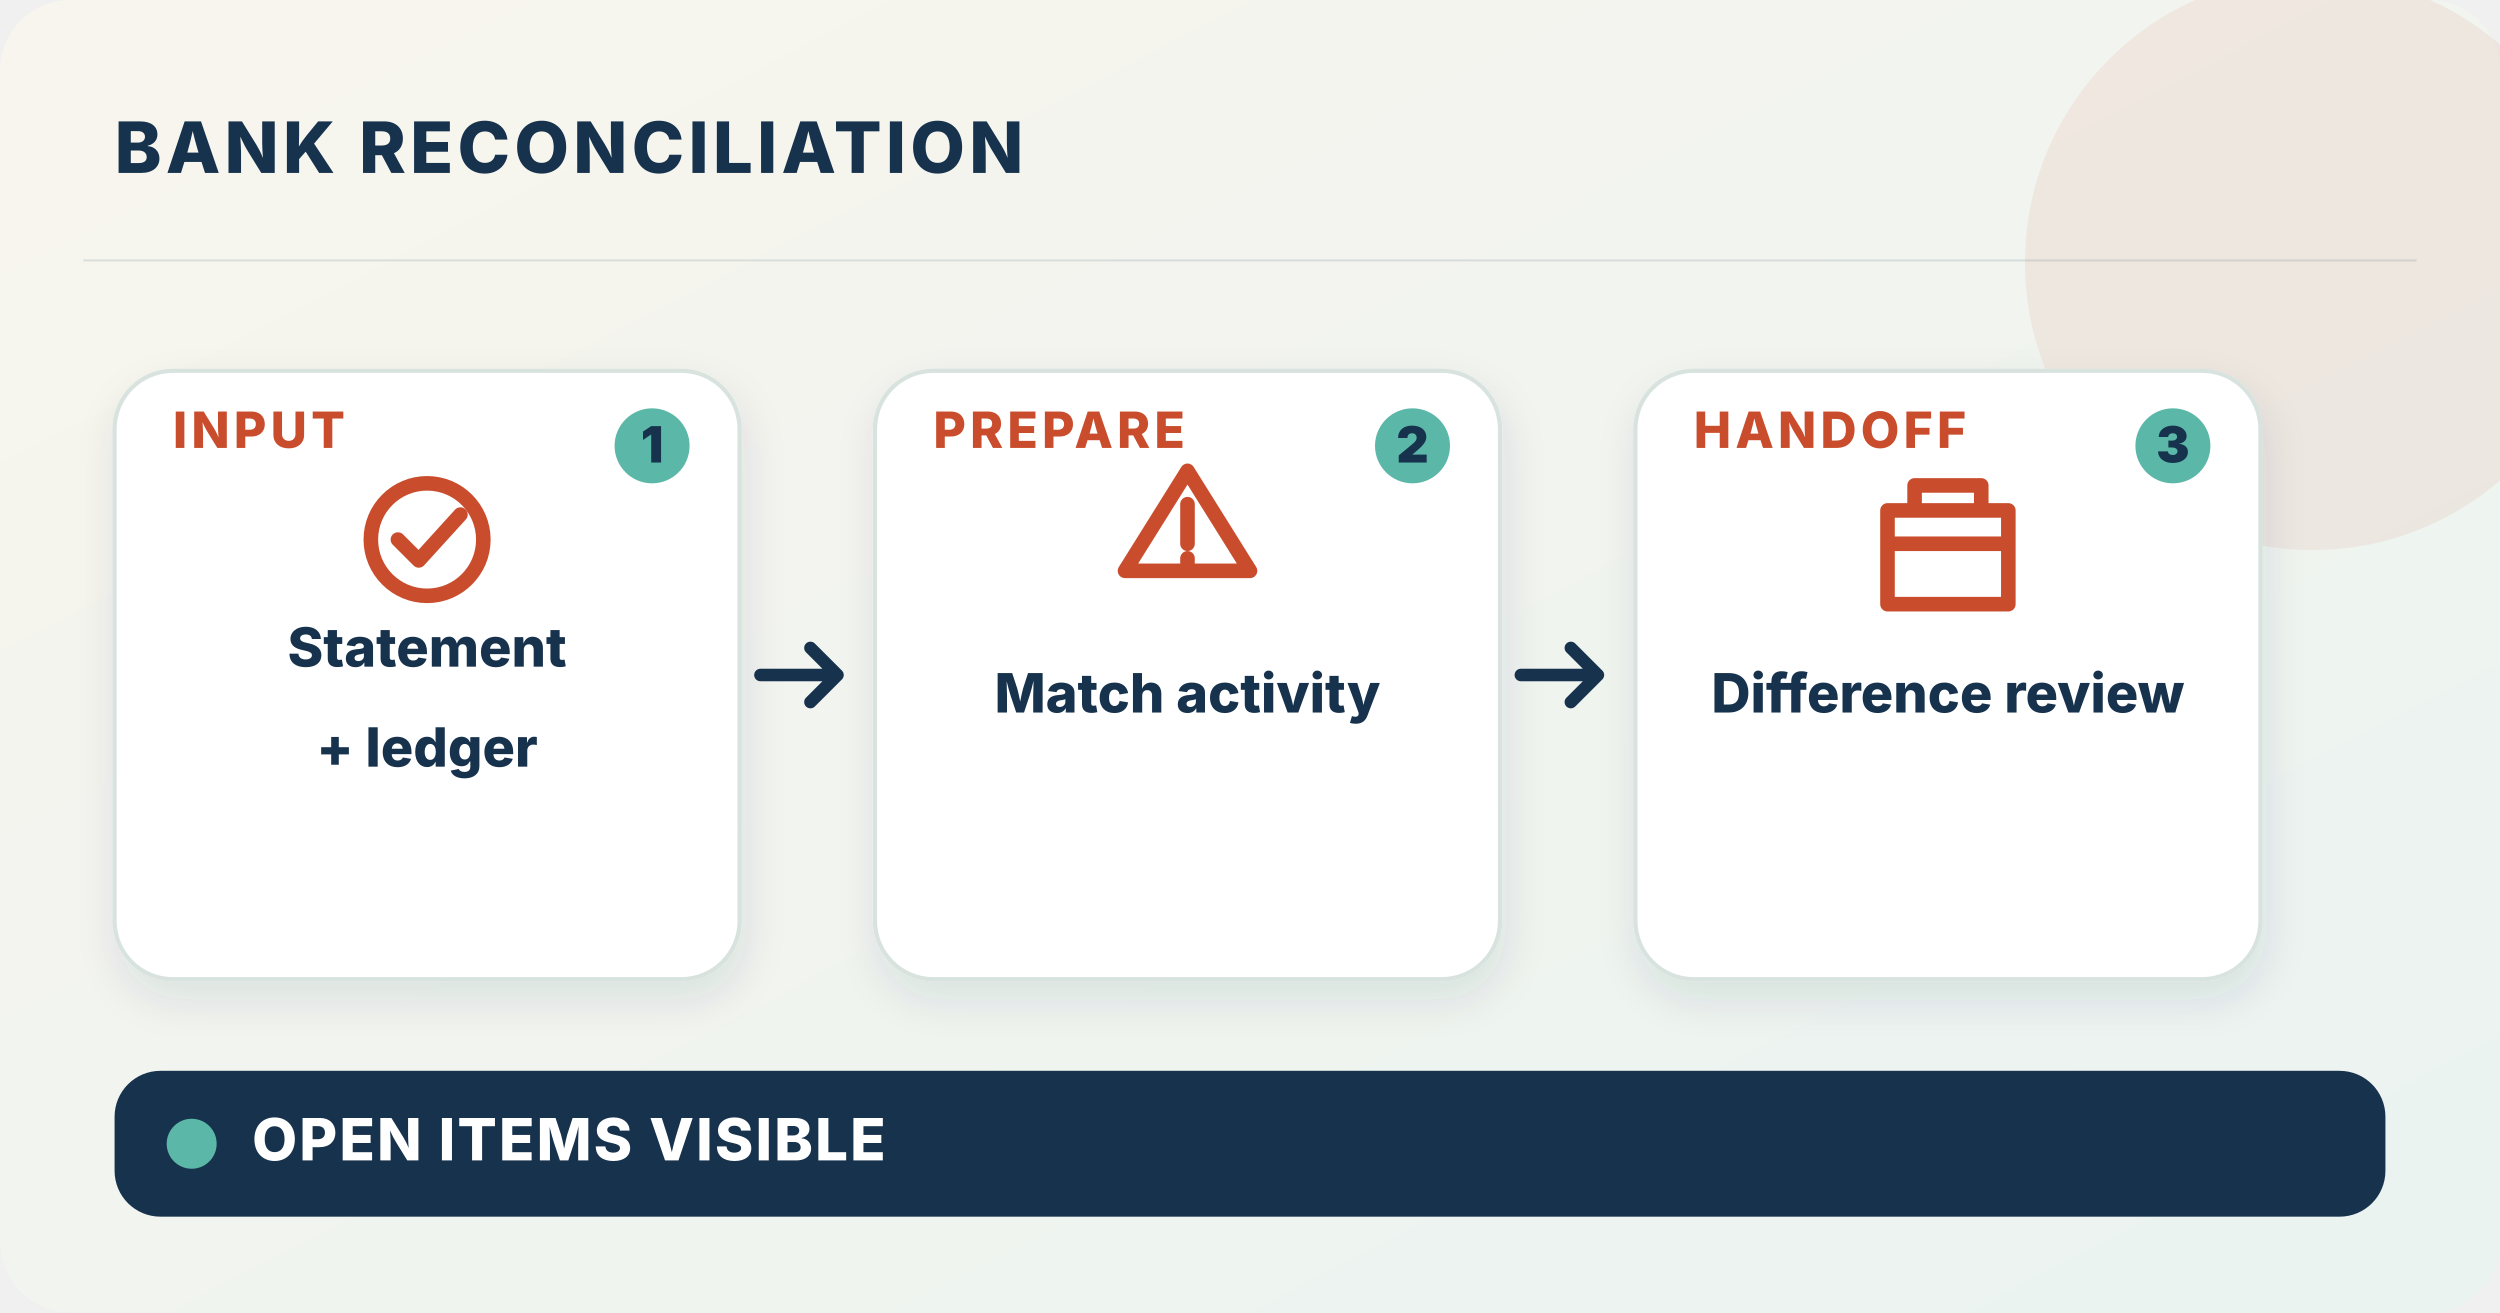
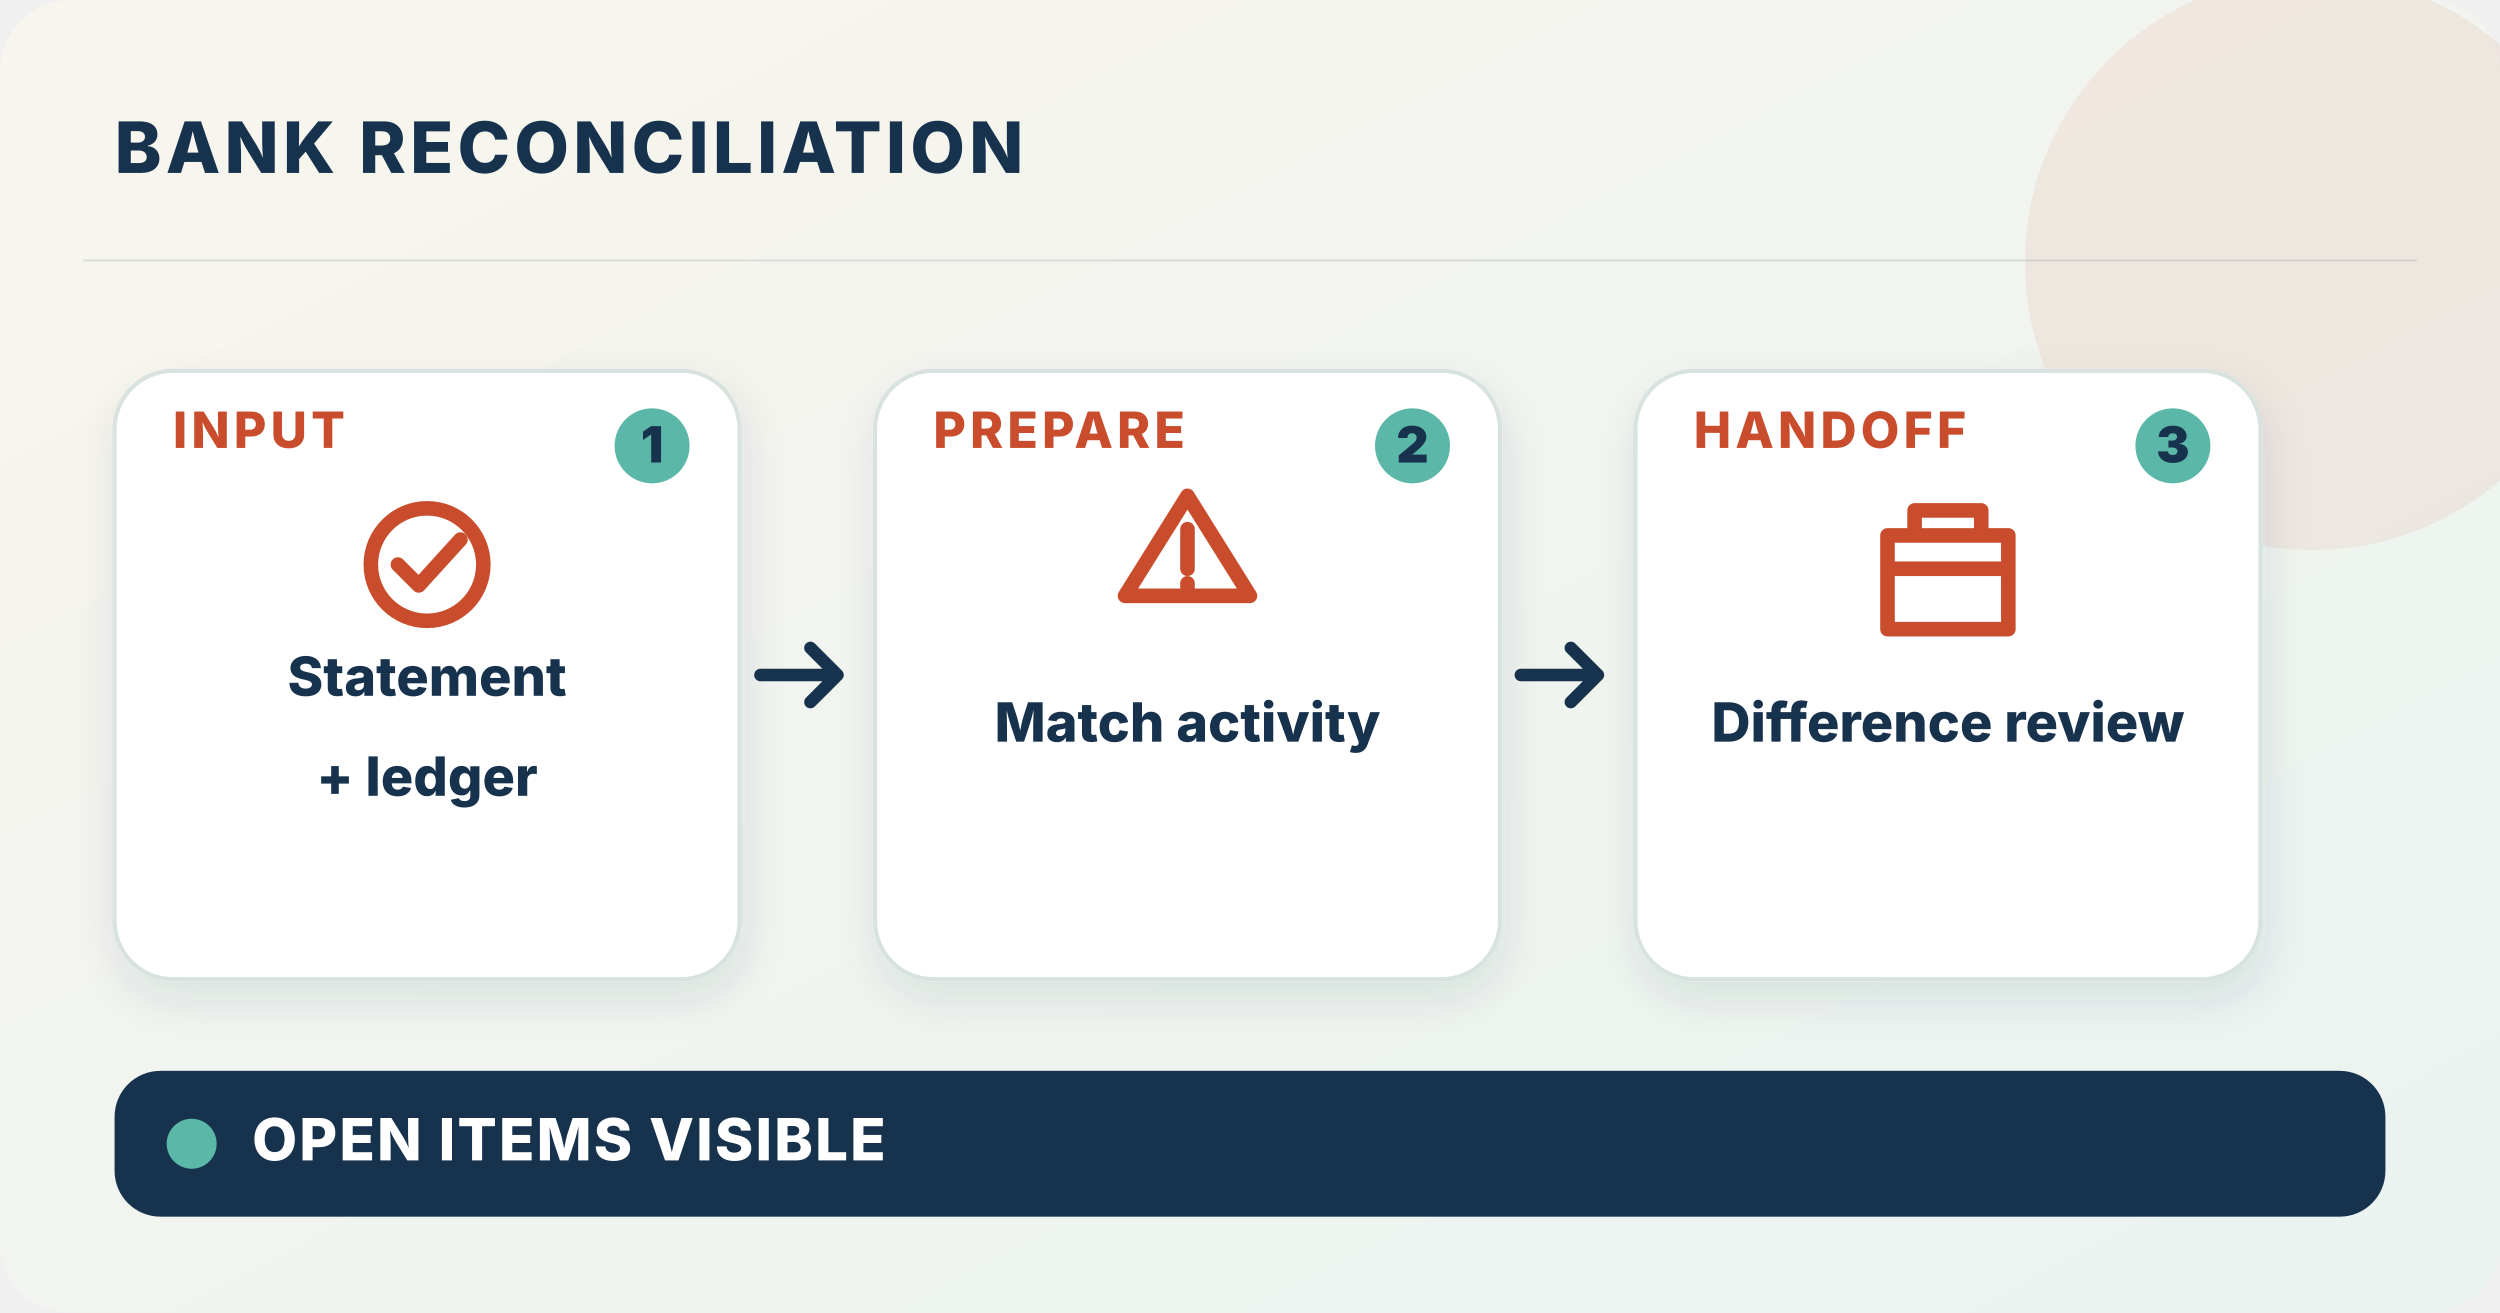
<svg xmlns="http://www.w3.org/2000/svg" viewBox="0 0 1200 630" role="img" aria-labelledby="title desc">
  <defs>
    <linearGradient id="bg" x1="0" y1="0" x2="1" y2="1">
      <stop stop-color="#F8F5EE" />
      <stop offset="1" stop-color="#EAF3F0" />
    </linearGradient>
    <filter id="shadow" x="-20%" y="-20%" width="140%" height="160%">
      <feDropShadow dy="9" stdDeviation="10" flood-color="#17324D" flood-opacity=".10" />
    </filter>
    <style>.title{font:800 34px Inter,Arial,sans-serif;letter-spacing:2px;fill:#17324D}.meta{font:800 24px Inter,Arial,sans-serif;letter-spacing:2px;fill:#C94D2D}.step{font:800 26px Inter,Arial,sans-serif;fill:#17324D}.card{fill:#fff;stroke:#D8E3DF;stroke-width:2;filter:url(#shadow)}.icon{fill:none;stroke:#C94D2D;stroke-width:7;stroke-linecap:round;stroke-linejoin:round}.arrow{fill:none;stroke:#17324D;stroke-width:6;stroke-linecap:round;stroke-linejoin:round}.num-bg{fill:#5BB7A7}.num{font:900 24px Inter,Arial,sans-serif;fill:#17324D}.note{font:800 28px Inter,Arial,sans-serif;letter-spacing:1px;fill:#fff}</style>
  </defs>
  <rect width="1200" height="630" rx="34" fill="url(#bg)" />
  <circle cx="1110" cy="126" r="138" fill="#C94D2D" opacity=".08" />
  <path d="M40 125h1120" stroke="#17324D" stroke-opacity=".12" />
  <text x="55" y="83" class="title">BANK RECONCILIATION</text>
  <g>
    <rect x="55" y="178" width="300" height="292" rx="28" class="card" />
    <text x="83" y="215" class="meta">INPUT</text>
-     <g class="icon" transform="translate(0 4)">
+     <g class="icon" transform="translate(0 16)">
      <circle cx="205" cy="255" r="27" />
      <path d="M191 255l10 10 20-22" />
    </g>
-     <text x="205" y="304" text-anchor="middle" transform="translate(0 16)" class="step">Statement</text>
-     <text x="205" y="352" text-anchor="middle" transform="translate(0 16)" class="step">+ ledger</text>
+     <text x="205" y="304" text-anchor="middle" transform="translate(0 30)" class="step">Statement</text>
+     <text x="205" y="352" text-anchor="middle" transform="translate(0 30)" class="step">+ ledger</text>
    <circle cx="313" cy="214" r="18" class="num-bg" />
    <text x="313" y="222" text-anchor="middle" class="num">1</text>
  </g>
  <g>
    <rect x="420" y="178" width="300" height="292" rx="28" class="card" />
    <text x="448" y="215" class="meta">PREPARE</text>
-     <g class="icon" transform="translate(0 4)">
+     <g class="icon" transform="translate(0 16)">
      <path d="M540 270l30-48 30 48z M570 238v19 M570 264v2" />
    </g>
-     <text x="570" y="326" text-anchor="middle" transform="translate(0 16)" class="step">Match activity</text>
+     <text x="570" y="326" text-anchor="middle" transform="translate(0 30)" class="step">Match activity</text>
    <circle cx="678" cy="214" r="18" class="num-bg" />
    <text x="678" y="222" text-anchor="middle" class="num">2</text>
  </g>
  <g>
    <rect x="785" y="178" width="300" height="292" rx="28" class="card" />
    <text x="813" y="215" class="meta">HANDOFF</text>
-     <g class="icon" transform="translate(0 4)">
+     <g class="icon" transform="translate(0 16)">
      <path d="M906 241h58v45h-58z M919 241v-12h32v12 M906 257h58" />
    </g>
-     <text x="935" y="326" text-anchor="middle" transform="translate(0 16)" class="step">Difference review</text>
+     <text x="935" y="326" text-anchor="middle" transform="translate(0 30)" class="step">Difference review</text>
    <circle cx="1043" cy="214" r="18" class="num-bg" />
    <text x="1043" y="222" text-anchor="middle" class="num">3</text>
  </g>
  <path d="M365 324h37m-13-13 13 13-13 13 M730 324h37m-13-13 13 13-13 13" class="arrow" />
  <rect x="55" y="514" width="1090" height="70" rx="22" fill="#17324D" />
  <circle cx="92" cy="549" r="12" fill="#5BB7A7" />
  <text x="121" y="557" class="note">OPEN ITEMS VISIBLE</text>
</svg>
